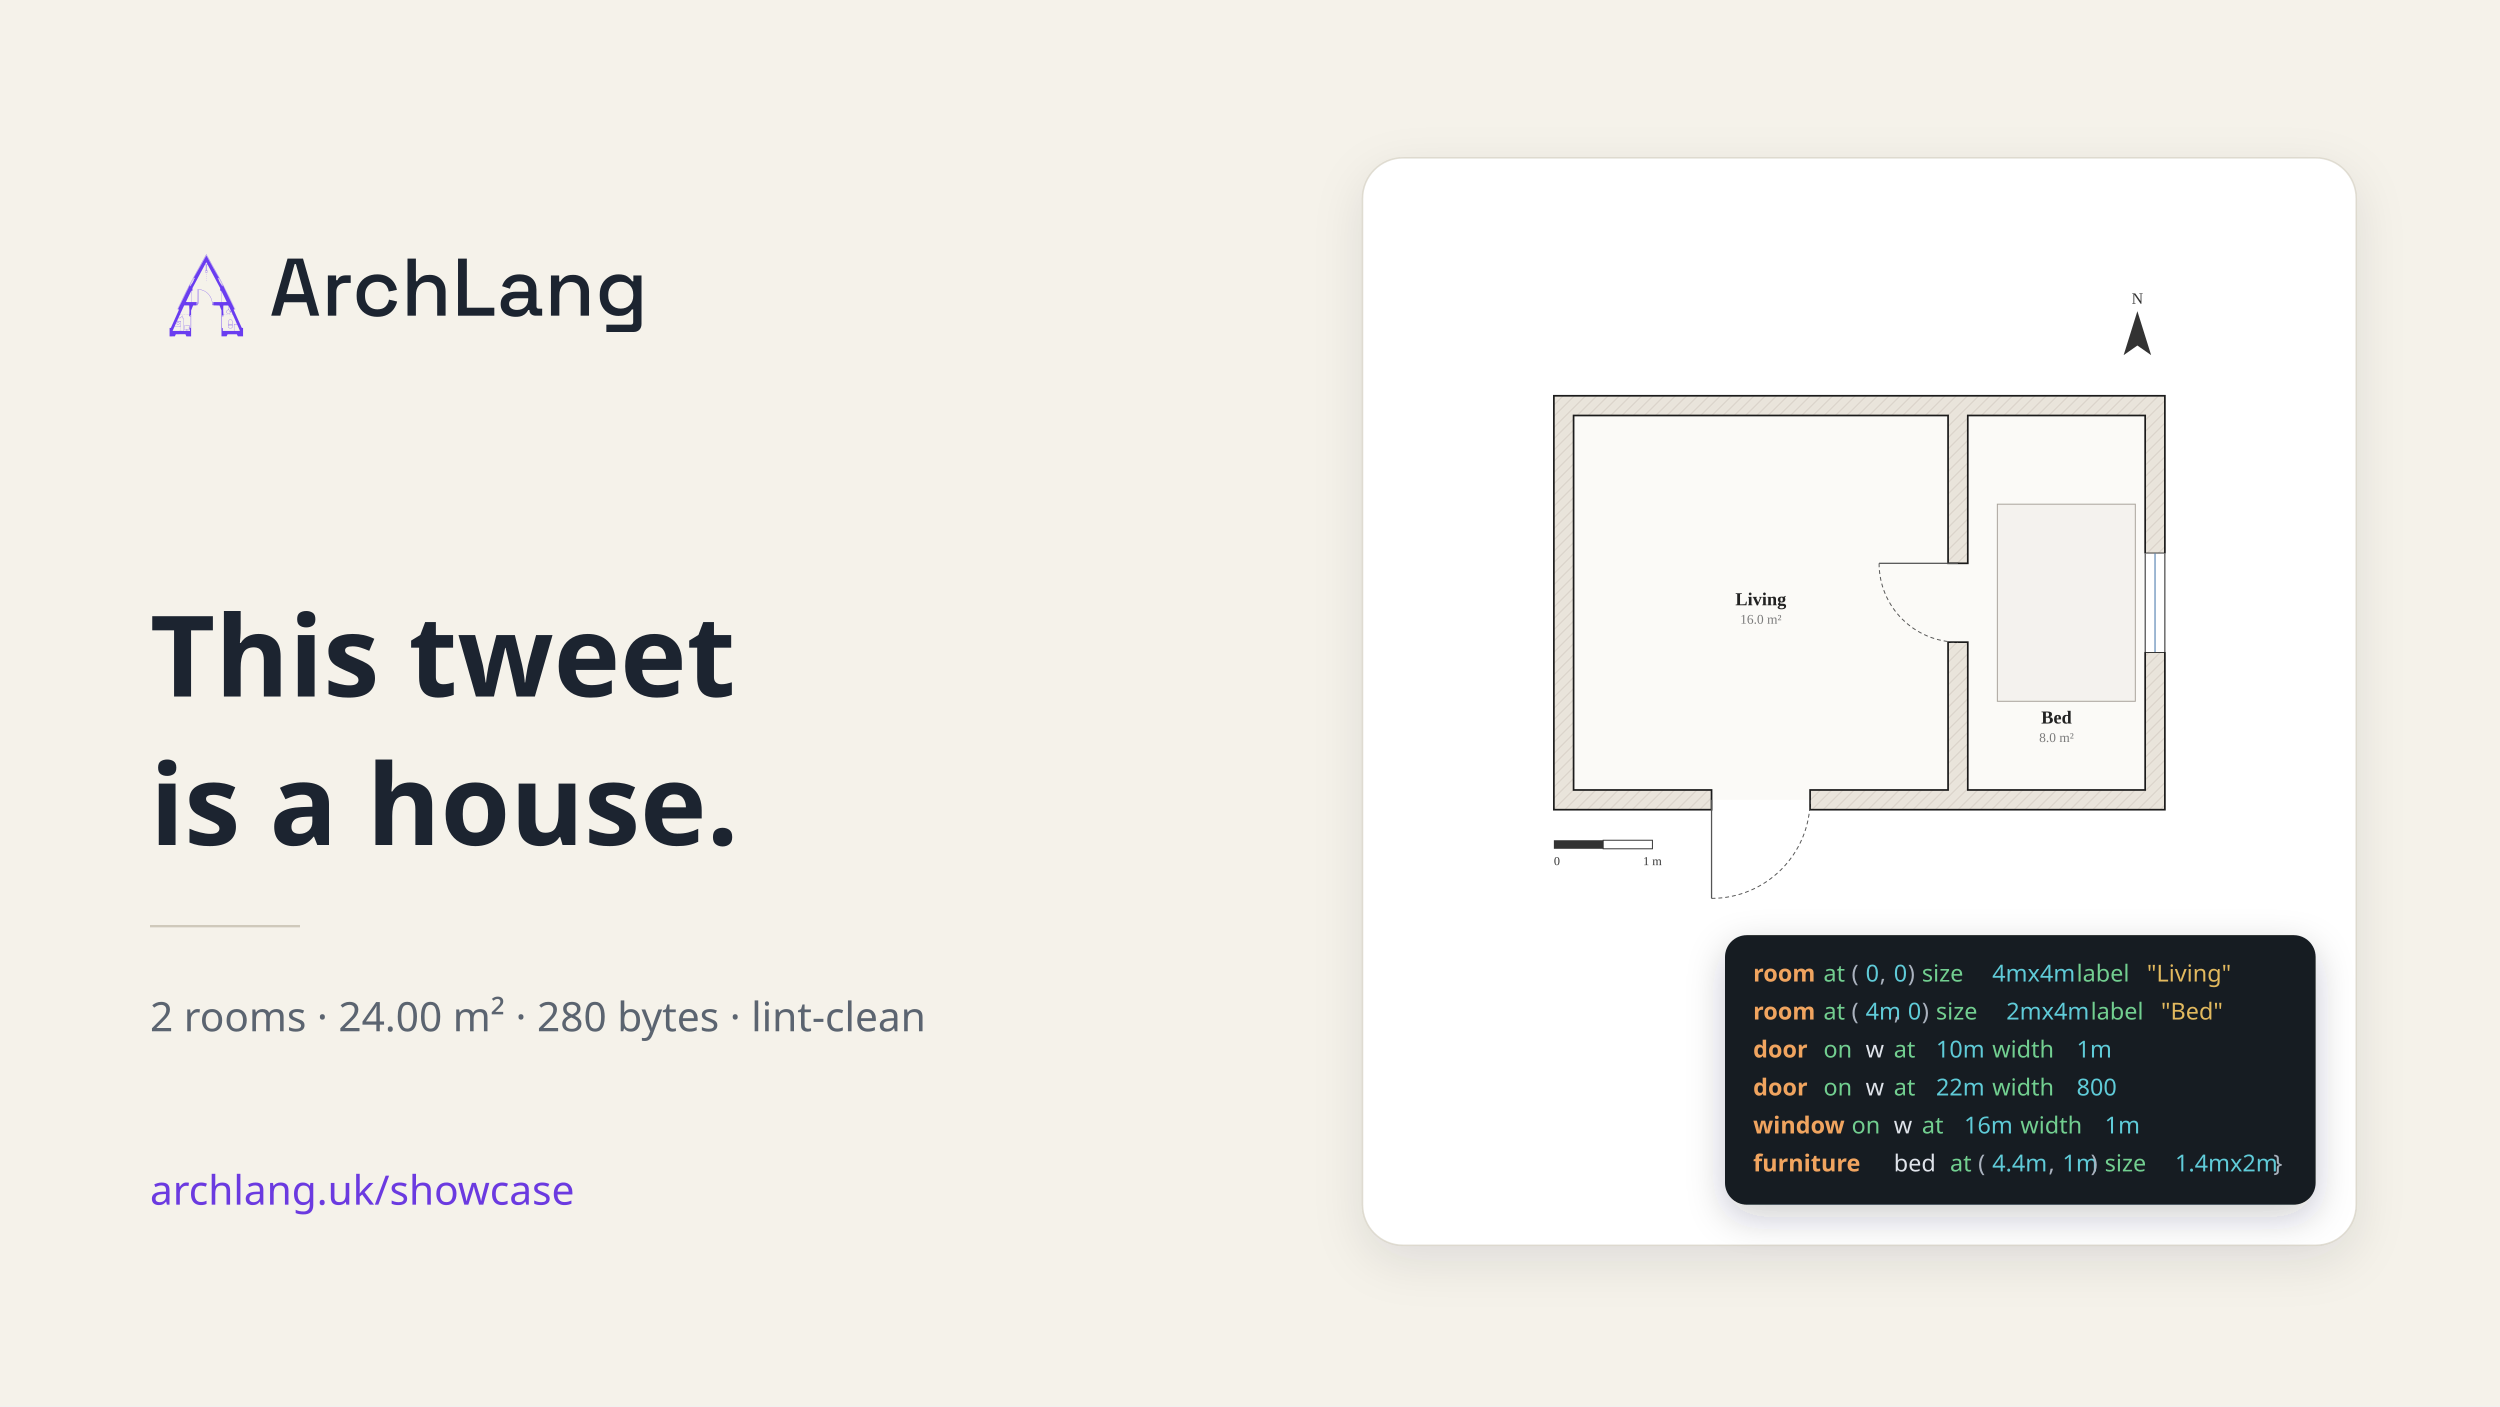
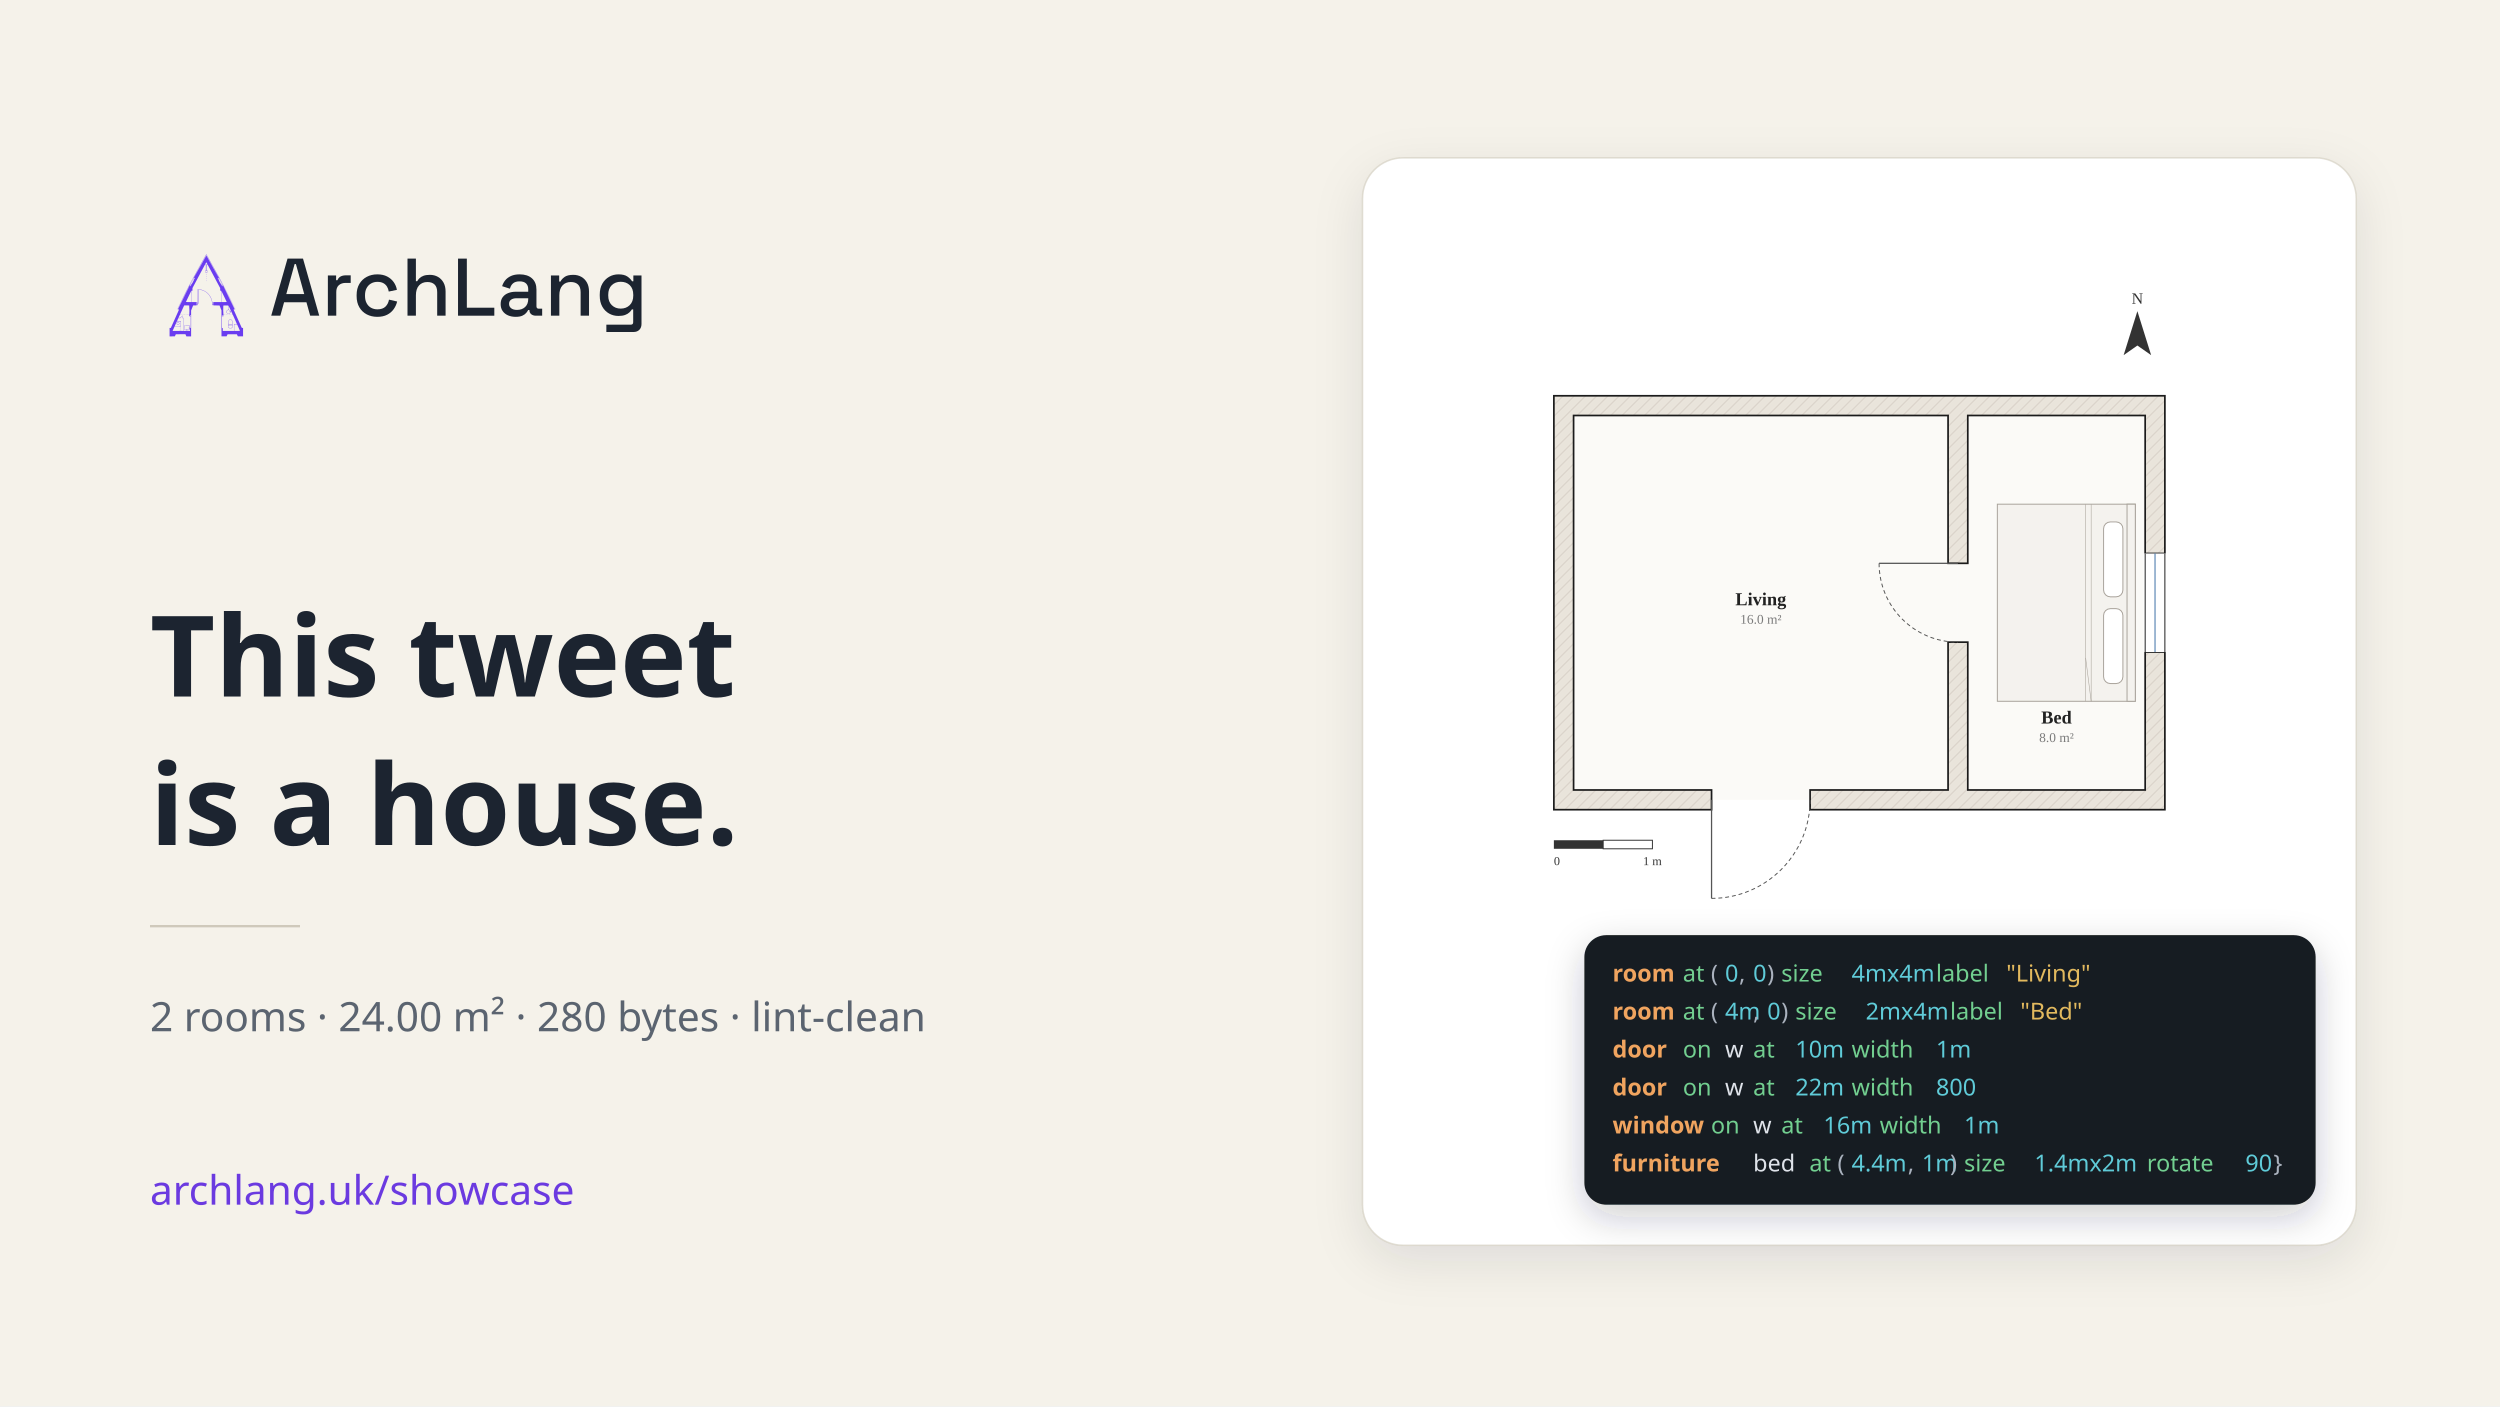
<svg xmlns="http://www.w3.org/2000/svg" width="1600" height="900" viewBox="0 0 1600 900">
  <defs>
    <filter id="cardShadow" x="-12%" y="-12%" width="124%" height="130%">
      <feDropShadow dx="0" dy="10" stdDeviation="16" flood-color="#1c2430" flood-opacity="0.10" />
    </filter>
    <filter id="chipShadow" x="-25%" y="-25%" width="150%" height="160%">
      <feDropShadow dx="0" dy="8" stdDeviation="12" flood-color="#1c2430" flood-opacity="0.22" />
    </filter>
  </defs>
  <rect width="1600" height="900" fill="#f5f2ea" />
  <svg x="96" y="158" width="444.65" height="62" viewBox="0 0 1420 198" preserveAspectRatio="xMinYMid meet" fill="none" overflow="hidden">
    <g transform="translate(3.337 -11.603) scale(0.21831)">
      <g transform="translate(0,1024) scale(0.1,-0.1)" fill="#6a3df0" stroke="none">
        <path d="M5033 8872 c-45 -81 -307 -554 -583 -1052 -819 -1476 -877 -1584 -1248 -2325 -498 -997 -813 -1637 -808 -1643 3 -2 8 -2 13 1 5 3 253 498 552 1100 386 776 548 1094 558 1090 7 -3 13 -8 13 -13 0 -4 -243 -495 -539 -1091 l-539 -1084 58 -3 59 -3 -34 -77 c-18 -42 -104 -234 -190 -427 -177 -394 -335 -748 -462 -1032 l-86 -193 -59 0 -58 0 0 -395 0 -395 248 0 247 1 45 99 45 99 450 1 450 0 44 -100 43 -100 222 0 222 0 0 1213 0 1212 83 210 c91 228 108 265 119 264 4 -1 91 -1 195 0 180 1 187 2 187 21 0 11 7 20 15 20 12 0 15 14 15 70 l0 70 45 0 45 0 0 650 0 650 58 -6 c461 -46 844 -310 1054 -729 102 -201 145 -360 155 -572 5 -120 8 -133 25 -133 11 0 18 -7 18 -20 0 -24 -18 -23 370 -24 l275 -1 92 -230 92 -230 1 -1218 0 -1217 240 2 240 3 45 95 45 95 435 0 435 0 45 -95 45 -95 245 -3 245 -2 0 395 0 395 -59 0 c-38 0 -61 5 -64 13 -3 6 -38 84 -77 172 -40 88 -145 324 -235 525 -90 201 -229 511 -309 690 l-146 325 55 3 c30 2 55 7 55 12 0 4 -241 493 -535 1086 -295 593 -534 1083 -531 1091 3 7 9 13 13 13 5 0 146 -278 314 -617 490 -988 780 -1567 790 -1577 5 -5 11 -7 14 -4 10 10 -1133 2295 -1310 2618 -98 179 -435 789 -750 1355 -314 567 -592 1067 -616 1112 -24 46 -46 83 -49 83 -3 0 -42 -67 -87 -148z m670 -945 c317 -573 577 -1046 577 -1052 -1 -51 -61 50 -475 800 -45 83 -192 346 -325 585 -133 239 -268 481 -299 537 -30 56 -59 100 -62 97 -9 -5 -97 -162 -639 -1138 -272 -488 -500 -890 -507 -893 -24 -9 -24 3 1 48 13 24 239 431 501 904 262 473 514 926 559 1007 44 81 83 147 86 147 3 0 265 -469 583 -1042z m-519 233 l57 -110 -121 0 -121 0 58 110 c32 60 61 110 64 110 3 0 32 -49 63 -110z m-104 -400 l0 -270 -35 0 -35 0 0 -85 0 -85 50 0 50 0 0 -40 c0 -22 5 -40 10 -40 6 0 10 18 10 40 l0 40 50 0 50 0 0 84 0 85 -32 3 -32 3 0 265 -1 265 45 0 c44 0 45 -1 78 -60 34 -60 449 -837 774 -1450 94 -176 212 -396 262 -490 l91 -170 4 -127 3 -128 44 0 44 0 0 -530 0 -530 -400 0 -400 0 -1 -122 -2 -123 -8 80 c-31 310 -88 493 -218 708 -141 232 -319 396 -556 513 -179 89 -361 134 -541 134 l-94 0 -2 -717 c-1 -395 -4 -663 -5 -595 l-4 122 -274 0 -275 0 0 530 0 530 44 0 44 0 4 128 3 127 136 255 c119 222 361 676 647 1215 47 88 126 237 177 330 50 94 116 216 146 272 l54 103 48 0 47 0 0 -270z m58 -3 c2 -262 2 -267 -18 -267 -20 0 -20 6 -20 271 0 252 1 270 18 267 16 -3 17 -25 20 -271z m72 -352 l0 -65 -90 0 -90 0 0 65 0 65 90 0 90 0 0 -65z m-1242 -581 c-2 -7 -95 -182 -208 -389 -192 -352 -224 -400 -237 -360 -1 6 56 118 128 250 72 132 161 294 196 360 88 162 90 165 109 158 8 -3 14 -11 12 -19z m2411 -116 c279 -509 342 -629 336 -638 -3 -5 -12 -10 -19 -10 -7 0 -70 107 -141 238 -70 130 -164 301 -207 380 -44 78 -76 147 -73 152 16 26 37 0 104 -122z m-2368 101 c19 -10 18 -13 -22 -86 -33 -60 -40 -79 -31 -93 15 -25 -206 -432 -240 -440 -16 -4 -35 -27 -61 -75 -47 -87 -53 -93 -72 -74 -13 13 10 59 193 396 114 211 208 383 210 383 2 0 12 -5 23 -11z m2332 -152 c48 -89 141 -261 207 -382 105 -193 118 -222 105 -234 -19 -19 -25 -13 -72 74 -26 48 -45 71 -61 75 -35 8 -256 413 -240 439 8 14 2 33 -31 93 -39 71 -41 77 -24 87 10 6 20 10 23 10 3 0 44 -73 93 -162z m-2283 127 c0 -16 -84 -157 -87 -147 -5 15 65 153 77 153 6 0 10 -3 10 -6z m2175 -65 c49 -97 38 -111 -13 -17 -45 81 -48 88 -32 88 5 0 26 -32 45 -71z m-2547 -624 c-38 -73 -58 -98 -58 -74 0 20 81 160 90 154 4 -2 -10 -38 -32 -80z m2881 11 c40 -72 51 -103 31 -91 -13 8 -88 154 -82 160 9 8 9 8 51 -69z m-2199 -1031 l0 -635 -30 0 -30 0 0 635 0 635 30 0 30 0 0 -635z m-660 -15 l0 -520 -250 0 c-137 0 -250 4 -250 8 0 5 84 181 186 393 102 211 213 441 247 512 33 70 62 127 64 127 2 0 3 -234 3 -520z m3074 5 c135 -280 246 -513 246 -517 0 -4 -112 -8 -250 -8 l-250 0 0 522 c0 287 2 519 4 517 2 -2 115 -233 250 -514z m-2514 -655 c0 -91 -3 -110 -15 -110 -16 0 -16 1 -18 112 -2 63 -4 68 -24 68 -16 0 -23 6 -23 20 0 17 7 20 40 20 l40 0 0 -110z m1530 90 c0 -14 -7 -20 -22 -20 -22 0 -23 -2 -20 -90 3 -85 2 -90 -17 -90 -20 0 -21 5 -21 110 l0 110 40 0 c33 0 40 -3 40 -20z m-1580 -121 c0 -64 -3 -79 -15 -79 -12 0 -15 15 -15 78 0 43 3 82 6 85 17 16 24 -10 24 -84z m1580 1 c0 -47 -4 -80 -10 -80 -6 0 -10 33 -10 80 0 47 4 80 10 80 6 0 10 -33 10 -80z m-1537 -106 c14 -15 -8 -34 -39 -34 -27 0 -34 4 -34 20 0 16 7 20 33 20 19 0 36 -3 40 -6z m1537 -14 c0 -17 -7 -20 -40 -20 -33 0 -40 3 -40 20 0 17 7 20 40 20 33 0 40 -3 40 -20z m-2282 -457 l2 -423 -35 0 c-44 0 -46 -18 -2 -22 l32 -3 3 -72 3 -73 69 0 70 0 0 -555 c0 -537 -1 -555 -19 -555 -10 0 -21 9 -24 20 -4 14 -14 20 -34 20 l-28 0 3 91 c3 70 0 96 -13 115 l-15 24 -228 0 c-164 0 -231 -3 -240 -12 -9 -9 -12 -70 -12 -213 0 -143 3 -204 12 -213 8 -8 47 -12 110 -12 91 0 98 -1 98 -20 0 -16 7 -20 30 -20 23 0 30 4 30 20 0 19 7 20 97 20 123 0 133 7 133 97 0 49 3 63 15 63 13 0 15 -20 15 -120 l0 -120 -305 0 -305 0 0 610 0 610 -40 0 -40 0 0 110 c0 61 -4 110 -8 110 -5 0 -57 -49 -116 -110 l-107 -110 -79 0 -79 0 45 101 c87 196 89 199 135 199 24 0 38 4 34 10 -3 6 -19 10 -36 10 -16 0 -29 2 -29 5 0 5 134 298 250 545 40 85 88 188 106 228 l33 72 233 -2 233 -3 3 -422z m42 -73 c0 -316 -4 -500 -10 -500 -6 0 -10 184 -10 500 0 330 3 500 10 500 7 0 10 -170 10 -500z m3140 65 c0 -283 -3 -435 -10 -435 -7 0 -10 149 -10 428 0 378 2 442 17 442 2 0 3 -196 3 -435z m386 429 l84 -7 0 -192 0 -192 -57 -29 c-87 -44 -128 -132 -103 -222 38 -142 215 -187 320 -82 21 21 41 51 45 68 4 18 14 32 26 35 26 7 24 64 -2 59 -11 -1 -18 8 -23 29 -9 48 -82 115 -139 130 l-47 11 0 196 c0 107 2 193 3 191 4 -4 48 -99 263 -563 74 -159 134 -290 134 -292 0 -2 -18 -4 -41 -4 -24 0 -38 -4 -34 -10 3 -5 25 -10 48 -10 l42 0 183 -408 c101 -225 185 -417 188 -429 6 -20 3 -21 -130 -19 l-136 2 0 -323 0 -323 -525 0 -525 0 0 145 c0 117 -3 145 -14 145 -8 0 -16 -7 -20 -15 -3 -8 -15 -15 -26 -15 -20 0 -20 4 -20 555 l0 555 70 0 70 0 0 65 c0 58 2 65 20 65 11 0 20 5 20 10 0 6 -9 10 -20 10 -20 0 -20 7 -20 428 0 236 3 431 6 434 8 9 263 10 360 2z m203 -452 c30 -22 71 -79 71 -98 0 -9 -12 -14 -35 -14 -30 0 -35 -3 -35 -24 0 -24 16 -36 51 -36 26 0 24 -18 -6 -62 -26 -39 -95 -78 -138 -78 -36 0 -96 25 -125 52 -12 12 -29 44 -37 72 -19 63 -7 113 41 166 35 38 85 61 92 41 5 -16 22 -13 22 3 0 19 63 5 99 -22z m98 -138 c-8 -8 -68 -11 -72 -4 -8 13 3 16 40 12 20 -2 34 -6 32 -8z m-687 -344 c0 -33 -4 -60 -10 -60 -6 0 -10 27 -10 60 0 33 4 60 10 60 6 0 10 -27 10 -60z m-3040 0 c0 -39 -1 -40 -35 -40 -33 0 -35 2 -35 33 0 41 5 47 42 47 26 0 28 -3 28 -40z m2988 -2 c3 -37 3 -38 -32 -38 -35 0 -36 1 -36 41 0 39 1 40 33 37 29 -3 32 -6 35 -40z m-3728 -248 l40 0 0 -600 0 -600 -105 0 c-87 0 -105 3 -105 15 0 8 -4 15 -10 15 -5 0 -10 -7 -10 -15 0 -13 -49 -15 -384 -15 l-384 0 85 188 c47 103 91 202 99 220 l14 32 285 0 c247 0 285 -2 285 -15 0 -8 5 -15 10 -15 7 0 9 88 8 258 l-3 257 -181 5 -181 5 57 130 58 130 94 3 95 3 94 101 94 101 3 -101 3 -102 39 0z m-192 -517 l-3 -218 -277 -3 -277 -2 17 39 c9 21 53 120 97 220 l80 180 183 1 182 0 -2 -217z m5402 -358 c72 -159 132 -298 136 -307 5 -17 -12 -18 -265 -18 l-271 0 0 310 0 311 135 -3 136 -3 129 -290z m-4602 78 l3 -103 -31 0 c-28 0 -31 -3 -28 -27 2 -22 9 -29 31 -31 28 -3 28 -4 25 -70 l-3 -67 -97 -3 -97 -3 -3 38 c-3 33 -6 38 -28 38 -22 0 -25 -5 -28 -38 l-3 -38 -97 3 -97 3 -3 194 c-2 149 1 196 10 203 7 4 110 7 228 5 l215 -2 3 -102z m62 -133 c0 -5 -22 -10 -50 -10 -27 0 -50 5 -50 10 0 6 23 10 50 10 28 0 50 -4 50 -10z m-280 -160 c0 -27 -4 -50 -10 -50 -5 0 -10 23 -10 50 0 28 5 50 10 50 6 0 10 -22 10 -50z" />
        <path d="M5110 7120 c0 -40 4 -70 10 -70 6 0 10 30 10 70 0 40 -4 70 -10 70 -6 0 -10 -30 -10 -70z" />
        <path d="M5110 6930 c0 -40 4 -70 10 -70 6 0 10 30 10 70 0 40 -4 70 -10 70 -6 0 -10 -30 -10 -70z" />
        <path d="M5110 6735 c0 -37 4 -65 10 -65 6 0 10 28 10 65 0 37 -4 65 -10 65 -6 0 -10 -28 -10 -65z" />
        <path d="M5110 6550 c0 -33 4 -60 10 -60 6 0 10 27 10 60 0 33 -4 60 -10 60 -6 0 -10 -27 -10 -60z" />
        <path d="M2765 3370 c-4 -6 12 -10 40 -10 28 0 44 4 40 10 -3 6 -21 10 -40 10 -19 0 -37 -4 -40 -10z" />
        <path d="M2890 3370 c0 -5 23 -10 50 -10 28 0 50 5 50 10 0 6 -22 10 -50 10 -27 0 -50 -4 -50 -10z" />
        <path d="M3035 3370 c-4 -6 15 -10 50 -10 35 0 54 4 50 10 -3 6 -26 10 -50 10 -24 0 -47 -4 -50 -10z" />
        <path d="M3175 3370 c-4 -6 13 -10 44 -10 28 0 51 5 51 10 0 6 -20 10 -44 10 -25 0 -48 -4 -51 -10z" />
        <path d="M3310 3370 c0 -5 23 -10 50 -10 28 0 50 5 50 10 0 6 -22 10 -50 10 -27 0 -50 -4 -50 -10z" />
        <path d="M6800 3350 c0 -5 25 -10 55 -10 30 0 55 5 55 10 0 6 -25 10 -55 10 -30 0 -55 -4 -55 -10z" />
        <path d="M6950 3350 c0 -5 23 -10 50 -10 28 0 50 5 50 10 0 6 -22 10 -50 10 -27 0 -50 -4 -50 -10z" />
        <path d="M7090 3350 c0 -5 23 -10 50 -10 28 0 50 5 50 10 0 6 -22 10 -50 10 -27 0 -50 -4 -50 -10z" />
        <path d="M7230 3350 c0 -5 23 -10 50 -10 28 0 50 5 50 10 0 6 -22 10 -50 10 -27 0 -50 -4 -50 -10z" />
        <path d="M7370 3350 c0 -5 23 -10 50 -10 28 0 50 5 50 10 0 6 -22 10 -50 10 -27 0 -50 -4 -50 -10z" />
        <path d="M7321 2910 c-49 -12 -83 -41 -111 -96 -23 -45 -25 -58 -25 -202 -1 -102 -5 -156 -12 -160 -7 -5 -11 -46 -11 -117 0 -155 20 -198 113 -241 110 -52 244 -13 294 85 16 31 20 59 20 153 0 86 -3 118 -13 121 -10 4 -12 33 -8 129 6 149 -10 218 -63 277 -48 53 -106 69 -184 51z m140 -43 c68 -45 86 -115 81 -319 l-2 -88 -164 0 -164 0 -6 108 c-10 152 10 238 66 288 30 28 43 32 104 33 37 1 60 -5 85 -22z m109 -472 l0 -35 -195 0 -195 0 0 35 0 35 195 0 195 0 0 -35z m-7 -92 c29 -99 -71 -212 -189 -213 -63 0 -139 43 -170 97 -22 37 -26 52 -20 89 3 25 8 50 12 55 3 6 79 8 182 7 l176 -3 9 -32z" />
        <path d="M2730 2175 c0 -25 5 -45 10 -45 6 0 10 20 10 45 0 25 -4 45 -10 45 -5 0 -10 -20 -10 -45z" />
        <path d="M2730 2061 c0 -22 5 -43 10 -46 6 -4 10 12 10 39 0 25 -4 46 -10 46 -5 0 -10 -18 -10 -39z" />
        <path d="M2730 1945 c0 -25 5 -45 10 -45 6 0 10 20 10 45 0 25 -4 45 -10 45 -5 0 -10 -20 -10 -45z" />
        <path d="M2412 2633 c-65 -32 -84 -126 -37 -182 51 -59 131 -64 185 -10 37 38 46 84 26 132 -28 68 -105 94 -174 60z m108 -18 c36 -19 50 -43 50 -90 0 -45 -23 -81 -61 -94 -96 -33 -179 76 -118 153 36 46 80 56 129 31z" />
      </g>
    </g>
    <g fill="#1c2430" transform="translate(244.228 140.667) scale(0.16667 -0.16667)">
      <path transform="translate(0 0)" d="M21 0L221 700L411 700L610 0L499 0L453 165L179 165L133 0ZM206 265L426 265L324 633L308 633Z" />
      <path transform="translate(639.9001 0)" d="M76 0L76 493L177 493L177 435L193 435Q205 466 231.5 480.5Q258 495 297 495L356 495L356 402L293 402Q243 402 211 374.5Q179 347 179 290L179 0Z" />
      <path transform="translate(1016.451 0)" d="M305 -14Q234 -14 176.5 16Q119 46 85.5 103Q52 160 52 240L52 253Q52 333 85.5 389.5Q119 446 176.5 476.5Q234 507 305 507Q376 507 426 481Q476 455 506.5 412Q537 369 546 317L446 296Q441 329 425 356Q409 383 380 399Q351 415 307 415Q264 415 229.5 395.5Q195 376 175 339.5Q155 303 155 251L155 242Q155 190 175 153Q195 116 229.5 97Q264 78 307 78Q372 78 406 111.5Q440 145 449 197L549 174Q537 123 506.5 80Q476 37 426 11.5Q376 -14 305 -14Z" />
      <path transform="translate(1616.4 0)" d="M76 0L76 700L179 700L179 423L195 423Q205 442 223.5 460Q242 478 272.5 489.5Q303 501 350 501Q406 501 449.5 476Q493 451 518 405.5Q543 360 543 296L543 0L440 0L440 288Q440 352 408 382.5Q376 413 320 413Q256 413 217.5 371Q179 329 179 249L179 0Z" />
      <path transform="translate(2239 0)" d="M73 0L73 700L181 700L181 98L518 98L518 0Z" />
      <path transform="translate(2790.75 0)" d="M229 -14Q176 -14 134.5 4Q93 22 68.5 57Q44 92 44 142Q44 193 68.5 226.5Q93 260 135.5 277Q178 294 232 294L382 294L382 326Q382 369 356 395Q330 421 276 421Q223 421 195 396Q167 371 158 331L62 362Q74 402 100.5 434.5Q127 467 171 487Q215 507 277 507Q373 507 428 458Q483 409 483 319L483 116Q483 86 511 86L553 86L553 0L476 0Q441 0 419 18Q397 36 397 67L397 70L382 70Q374 55 358 35Q342 15 311 0.5Q280 -14 229 -14ZM244 71Q306 71 344 106.5Q382 142 382 204L382 214L238 214Q197 214 172 196.5Q147 179 147 145Q147 111 173 91Q199 71 244 71Z" />
      <path transform="translate(3375.35 0)" d="M76 0L76 493L177 493L177 419L193 419Q207 449 243 475Q279 501 350 501Q406 501 449.5 476Q493 451 518 405.5Q543 360 543 296L543 0L440 0L440 288Q440 352 408 382.5Q376 413 320 413Q256 413 217.5 371Q179 329 179 249L179 0Z" />
      <path transform="translate(3997.951 0)" d="M52 244L52 259Q52 337 83.5 392Q115 447 167 477Q219 507 281 507Q353 507 391.5 480Q430 453 448 422L464 422L464 493L564 493L564 -101Q564 -146 537.5 -173Q511 -200 465 -200L133 -200L133 -110L433 -110Q462 -110 462 -80L462 77L446 77Q435 59 415 40Q395 21 362.5 9Q330 -3 281 -3Q219 -3 166.5 26.5Q114 56 83 111.5Q52 167 52 244ZM309 87Q376 87 419.5 129.5Q463 172 463 247L463 256Q463 333 420 374.5Q377 416 309 416Q243 416 199.5 374.5Q156 333 156 256L156 247Q156 172 199.5 129.5Q243 87 309 87Z" />
    </g>
  </svg>
  <text x="96" y="445.76" font-family="Archivo" font-size="72" font-weight="700" fill="#1c2430" text-anchor="start">This tweet</text>
  <text x="96" y="540.8" font-family="Archivo" font-size="72" font-weight="700" fill="#1c2430" text-anchor="start">is a house.</text>
  <rect x="96" y="592" width="96" height="1.5" fill="#cfc9bb" />
  <text x="96" y="660" font-family="Public Sans" font-size="26" font-weight="400" fill="#5b6470" text-anchor="start">2 rooms · 24.00 m² · 280 bytes · lint-clean</text>
  <text x="96" y="771" font-family="Public Sans" font-size="26" font-weight="400" fill="#6b3ae0" text-anchor="start">archlang.uk/showcase</text>
  <rect x="872" y="101" width="636" height="696" rx="26" fill="#ffffff" filter="url(#cardShadow)" />
  <rect x="872" y="101" width="636" height="696" rx="26" fill="none" stroke="#cfc9bb" stroke-width="1" stroke-opacity="0.6" />
  <svg x="928" y="157" width="524" height="457.5" viewBox="-1154 -1154 8308 6308" preserveAspectRatio="xMidYMid meet" fill="none" overflow="hidden">
    <defs>
      <pattern id="poche" patternUnits="userSpaceOnUse" width="80.6" height="80.6" patternTransform="rotate(45)">
        <rect width="80.6" height="80.6" fill="#e9e4db" />
        <line x1="0" y1="0" x2="0" y2="80.6" stroke="#b9b1a4" stroke-width="6.94" />
      </pattern>
    </defs>
    <rect x="-1154" y="-1154" width="8308" height="6308" fill="#ffffff" />
    <g id="A-FLOR">
      <polygon points="0,0 4000,0 4000,4000 0,4000" fill="#fbfaf7" />
      <polygon points="4000,0 6000,0 6000,4000 4000,4000" fill="#fbfaf7" />
    </g>
    <g id="A-FURN">
-       <polygon points="4400,1000 5800,1000 5800,3000 4400,3000" fill="#f4f2ee" stroke="#a8a29a" stroke-width="9.92" />
+       <polygon points="5800,1000 5800,3000 4400,3000 4400,1000" fill="#f4f2ee" stroke="#a8a29a" stroke-width="9.92" />
+       <polygon points="5800,1000 5800,3000 5716,3000 5716,1000" fill="#f4f2ee" stroke="#a8a29a" stroke-width="9.92" />
+       <polygon points="5674,1871.4 5668.78,1897.65 5653.91,1919.91 5631.65,1934.78 5605.4,1940 5546.6,1940 5520.35,1934.78 5498.09,1919.91 5483.22,1897.65 5478,1871.4 5478,1248.6 5483.22,1222.35 5498.09,1200.09 5520.35,1185.22 5546.6,1180 5605.4,1180 5631.65,1185.22 5653.91,1200.09 5668.78,1222.35 5674,1248.6" fill="#ffffff" stroke="#a8a29a" stroke-width="9.92" />
+       <polygon points="5674,2751.4 5668.78,2777.65 5653.91,2799.91 5631.65,2814.78 5605.4,2820 5546.6,2820 5520.35,2814.78 5498.09,2799.91 5483.22,2777.65 5478,2751.4 5478,2128.6 5483.22,2102.35 5498.09,2080.09 5520.35,2065.22 5546.6,2060 5605.4,2060 5631.65,2065.22 5653.91,2080.09 5668.78,2102.35 5674,2128.6" fill="#ffffff" stroke="#a8a29a" stroke-width="9.92" />
+       <line x1="5352" y1="1000" x2="5352" y2="3000" stroke="#a8a29a" stroke-width="5.46" />
+       <line x1="5296" y1="1000" x2="5296" y2="3000" stroke="#a8a29a" stroke-width="5.46" />
+       <line x1="5352" y1="3000" x2="5296" y2="2560" stroke="#a8a29a" stroke-width="5.46" />
    </g>
    <g id="A-WALL">
      <path d="M -100,-100 L -100,4100 L 1500,4100 L 1500,3900 L 100,3900 L 100,100 L 3900,100 L 3900,1600 L 4100,1600 L 4100,100 L 5900,100 L 5900,1500 L 6100,1500 L 6100,-100 Z M 3900,3900 L 2500,3900 L 2500,4100 L 6100,4100 L 6100,2500 L 5900,2500 L 5900,3900 L 4100,3900 L 4100,2400 L 3900,2400 Z" fill="url(#poche)" fill-rule="nonzero" />
      <path d="M -100,-100 L -100,4100 L 1500,4100 L 1500,3900 L 100,3900 L 100,100 L 3900,100 L 3900,1600 L 4100,1600 L 4100,100 L 5900,100 L 5900,1500 L 6100,1500 L 6100,-100 Z M 3900,3900 L 2500,3900 L 2500,4100 L 6100,4100 L 6100,2500 L 5900,2500 L 5900,3900 L 4100,3900 L 4100,2400 L 3900,2400 Z" fill="none" stroke="#1b1b1b" stroke-width="17.36" stroke-linejoin="miter" stroke-miterlimit="4" />
    </g>
    <g id="A-DOOR">
      <polygon points="1500,4100 2500,4100 2500,3900 1500,3900" fill="none" />
      <line x1="1500" y1="4000" x2="1500" y2="5000" stroke="#555555" stroke-width="12.9" />
      <path d="M 1500,5000 A 1000 1000 0 0 0 2500,4000" fill="none" stroke="#555555" stroke-width="9.92" stroke-dasharray="39.68 29.76" />
      <polygon points="3900,1600 3900,2400 4100,2400 4100,1600" fill="none" />
      <line x1="4000" y1="1600" x2="3200" y2="1600" stroke="#555555" stroke-width="12.9" />
      <path d="M 3200,1600 A 800 800 0 0 0 4000,2400" fill="none" stroke="#555555" stroke-width="9.92" stroke-dasharray="39.68 29.76" />
    </g>
    <g id="A-GLAZ">
      <polygon points="6117.36,2500 6117.36,1500 5882.64,1500 5882.64,2500" fill="#ffffff" />
      <line x1="6100" y1="2500" x2="6100" y2="1500" stroke="#1b1b1b" stroke-width="9.92" />
      <line x1="5900" y1="2500" x2="5900" y2="1500" stroke="#1b1b1b" stroke-width="9.92" />
      <line x1="6000" y1="2500" x2="6000" y2="1500" stroke="#3a6ea5" stroke-width="9.92" />
    </g>
    <g id="A-ANNO-TEXT">
      <text x="2000" y="1962.8" font-size="186" fill="#222222" text-anchor="middle" dominant-baseline="central" font-weight="600">Living</text>
      <text x="2000" y="2167.4" font-size="136.4" fill="#7a7a7a" text-anchor="middle" dominant-baseline="central">16.0 m²</text>
      <text x="5000" y="3162.8" font-size="186" fill="#222222" text-anchor="middle" dominant-baseline="central" font-weight="600">Bed</text>
      <text x="5000" y="3367.4" font-size="136.4" fill="#7a7a7a" text-anchor="middle" dominant-baseline="central">8.0 m²</text>
    </g>
    <g>
      <polygon points="5821,-958.7 5681.5,-512.3 5821,-609.95 5960.5,-512.3" fill="#333333" transform="rotate(0 5821 -679.7)" />
      <text x="5821" y="-1087.66" font-size="161.2" fill="#333333" text-anchor="middle" dominant-baseline="central">N</text>
    </g>
    <g>
      <rect x="-100" y="4410" width="500" height="86.8" fill="#333333" />
      <rect x="400" y="4410" width="500" height="86.8" fill="none" stroke="#333333" stroke-width="9.92" />
      <text x="-100" y="4620.8" font-size="124" fill="#333333" text-anchor="start" dominant-baseline="central">0</text>
      <text x="900" y="4620.8" font-size="124" fill="#333333" text-anchor="middle" dominant-baseline="central">1 m</text>
    </g>
  </svg>
-   <rect x="1104" y="598.5" width="378" height="172.5" rx="14" fill="#171b23" filter="url(#chipShadow)" />
-   <text x="1122" y="628.2" font-family="IBM Plex Mono" font-size="15" font-weight="600" fill="#f0a45f" text-anchor="start">room</text>
-   <text x="1167" y="628.2" font-family="IBM Plex Mono" font-size="15" font-weight="400" fill="#72cf90" text-anchor="start">at</text>
-   <text x="1185" y="628.2" font-family="IBM Plex Mono" font-size="15" font-weight="400" fill="#aab2be" text-anchor="start">(</text>
-   <text x="1194" y="628.2" font-family="IBM Plex Mono" font-size="15" font-weight="400" fill="#5fcbd8" text-anchor="start">0</text>
-   <text x="1203" y="628.2" font-family="IBM Plex Mono" font-size="15" font-weight="400" fill="#aab2be" text-anchor="start">,</text>
-   <text x="1212" y="628.2" font-family="IBM Plex Mono" font-size="15" font-weight="400" fill="#5fcbd8" text-anchor="start">0</text>
-   <text x="1221" y="628.2" font-family="IBM Plex Mono" font-size="15" font-weight="400" fill="#aab2be" text-anchor="start">)</text>
-   <text x="1230" y="628.2" font-family="IBM Plex Mono" font-size="15" font-weight="400" fill="#72cf90" text-anchor="start">size</text>
-   <text x="1275" y="628.2" font-family="IBM Plex Mono" font-size="15" font-weight="400" fill="#5fcbd8" text-anchor="start">4mx4m</text>
-   <text x="1329" y="628.2" font-family="IBM Plex Mono" font-size="15" font-weight="400" fill="#72cf90" text-anchor="start">label</text>
-   <text x="1374" y="628.2" font-family="IBM Plex Mono" font-size="15" font-weight="400" fill="#e2b95e" text-anchor="start">"Living"</text>
-   <text x="1122" y="652.5" font-family="IBM Plex Mono" font-size="15" font-weight="600" fill="#f0a45f" text-anchor="start">room</text>
-   <text x="1167" y="652.5" font-family="IBM Plex Mono" font-size="15" font-weight="400" fill="#72cf90" text-anchor="start">at</text>
-   <text x="1185" y="652.5" font-family="IBM Plex Mono" font-size="15" font-weight="400" fill="#aab2be" text-anchor="start">(</text>
-   <text x="1194" y="652.5" font-family="IBM Plex Mono" font-size="15" font-weight="400" fill="#5fcbd8" text-anchor="start">4m</text>
-   <text x="1212" y="652.5" font-family="IBM Plex Mono" font-size="15" font-weight="400" fill="#aab2be" text-anchor="start">,</text>
-   <text x="1221" y="652.5" font-family="IBM Plex Mono" font-size="15" font-weight="400" fill="#5fcbd8" text-anchor="start">0</text>
-   <text x="1230" y="652.5" font-family="IBM Plex Mono" font-size="15" font-weight="400" fill="#aab2be" text-anchor="start">)</text>
-   <text x="1239" y="652.5" font-family="IBM Plex Mono" font-size="15" font-weight="400" fill="#72cf90" text-anchor="start">size</text>
-   <text x="1284" y="652.5" font-family="IBM Plex Mono" font-size="15" font-weight="400" fill="#5fcbd8" text-anchor="start">2mx4m</text>
-   <text x="1338" y="652.5" font-family="IBM Plex Mono" font-size="15" font-weight="400" fill="#72cf90" text-anchor="start">label</text>
-   <text x="1383" y="652.5" font-family="IBM Plex Mono" font-size="15" font-weight="400" fill="#e2b95e" text-anchor="start">"Bed"</text>
-   <text x="1122" y="676.8" font-family="IBM Plex Mono" font-size="15" font-weight="600" fill="#f0a45f" text-anchor="start">door</text>
-   <text x="1167" y="676.8" font-family="IBM Plex Mono" font-size="15" font-weight="400" fill="#72cf90" text-anchor="start">on</text>
-   <text x="1194" y="676.8" font-family="IBM Plex Mono" font-size="15" font-weight="400" fill="#dfe3ea" text-anchor="start">w</text>
-   <text x="1212" y="676.8" font-family="IBM Plex Mono" font-size="15" font-weight="400" fill="#72cf90" text-anchor="start">at</text>
-   <text x="1239" y="676.8" font-family="IBM Plex Mono" font-size="15" font-weight="400" fill="#5fcbd8" text-anchor="start">10m</text>
-   <text x="1275" y="676.8" font-family="IBM Plex Mono" font-size="15" font-weight="400" fill="#72cf90" text-anchor="start">width</text>
-   <text x="1329" y="676.8" font-family="IBM Plex Mono" font-size="15" font-weight="400" fill="#5fcbd8" text-anchor="start">1m</text>
-   <text x="1122" y="701.1" font-family="IBM Plex Mono" font-size="15" font-weight="600" fill="#f0a45f" text-anchor="start">door</text>
-   <text x="1167" y="701.1" font-family="IBM Plex Mono" font-size="15" font-weight="400" fill="#72cf90" text-anchor="start">on</text>
-   <text x="1194" y="701.1" font-family="IBM Plex Mono" font-size="15" font-weight="400" fill="#dfe3ea" text-anchor="start">w</text>
-   <text x="1212" y="701.1" font-family="IBM Plex Mono" font-size="15" font-weight="400" fill="#72cf90" text-anchor="start">at</text>
-   <text x="1239" y="701.1" font-family="IBM Plex Mono" font-size="15" font-weight="400" fill="#5fcbd8" text-anchor="start">22m</text>
-   <text x="1275" y="701.1" font-family="IBM Plex Mono" font-size="15" font-weight="400" fill="#72cf90" text-anchor="start">width</text>
-   <text x="1329" y="701.1" font-family="IBM Plex Mono" font-size="15" font-weight="400" fill="#5fcbd8" text-anchor="start">800</text>
-   <text x="1122" y="725.4" font-family="IBM Plex Mono" font-size="15" font-weight="600" fill="#f0a45f" text-anchor="start">window</text>
-   <text x="1185" y="725.4" font-family="IBM Plex Mono" font-size="15" font-weight="400" fill="#72cf90" text-anchor="start">on</text>
-   <text x="1212" y="725.4" font-family="IBM Plex Mono" font-size="15" font-weight="400" fill="#dfe3ea" text-anchor="start">w</text>
-   <text x="1230" y="725.4" font-family="IBM Plex Mono" font-size="15" font-weight="400" fill="#72cf90" text-anchor="start">at</text>
-   <text x="1257" y="725.4" font-family="IBM Plex Mono" font-size="15" font-weight="400" fill="#5fcbd8" text-anchor="start">16m</text>
-   <text x="1293" y="725.4" font-family="IBM Plex Mono" font-size="15" font-weight="400" fill="#72cf90" text-anchor="start">width</text>
-   <text x="1347" y="725.4" font-family="IBM Plex Mono" font-size="15" font-weight="400" fill="#5fcbd8" text-anchor="start">1m</text>
-   <text x="1122" y="749.7" font-family="IBM Plex Mono" font-size="15" font-weight="600" fill="#f0a45f" text-anchor="start">furniture</text>
-   <text x="1212" y="749.7" font-family="IBM Plex Mono" font-size="15" font-weight="400" fill="#dfe3ea" text-anchor="start">bed</text>
-   <text x="1248" y="749.7" font-family="IBM Plex Mono" font-size="15" font-weight="400" fill="#72cf90" text-anchor="start">at</text>
-   <text x="1266" y="749.7" font-family="IBM Plex Mono" font-size="15" font-weight="400" fill="#aab2be" text-anchor="start">(</text>
-   <text x="1275" y="749.7" font-family="IBM Plex Mono" font-size="15" font-weight="400" fill="#5fcbd8" text-anchor="start">4.4m</text>
-   <text x="1311" y="749.7" font-family="IBM Plex Mono" font-size="15" font-weight="400" fill="#aab2be" text-anchor="start">,</text>
-   <text x="1320" y="749.7" font-family="IBM Plex Mono" font-size="15" font-weight="400" fill="#5fcbd8" text-anchor="start">1m</text>
-   <text x="1338" y="749.7" font-family="IBM Plex Mono" font-size="15" font-weight="400" fill="#aab2be" text-anchor="start">)</text>
-   <text x="1347" y="749.7" font-family="IBM Plex Mono" font-size="15" font-weight="400" fill="#72cf90" text-anchor="start">size</text>
-   <text x="1392" y="749.7" font-family="IBM Plex Mono" font-size="15" font-weight="400" fill="#5fcbd8" text-anchor="start">1.4mx2m</text>
+   <rect x="1014" y="598.5" width="468" height="172.5" rx="14" fill="#171b23" filter="url(#chipShadow)" />
+   <text x="1032" y="628.2" font-family="IBM Plex Mono" font-size="15" font-weight="600" fill="#f0a45f" text-anchor="start">room</text>
+   <text x="1077" y="628.2" font-family="IBM Plex Mono" font-size="15" font-weight="400" fill="#72cf90" text-anchor="start">at</text>
+   <text x="1095" y="628.2" font-family="IBM Plex Mono" font-size="15" font-weight="400" fill="#aab2be" text-anchor="start">(</text>
+   <text x="1104" y="628.2" font-family="IBM Plex Mono" font-size="15" font-weight="400" fill="#5fcbd8" text-anchor="start">0</text>
+   <text x="1113" y="628.2" font-family="IBM Plex Mono" font-size="15" font-weight="400" fill="#aab2be" text-anchor="start">,</text>
+   <text x="1122" y="628.2" font-family="IBM Plex Mono" font-size="15" font-weight="400" fill="#5fcbd8" text-anchor="start">0</text>
+   <text x="1131" y="628.2" font-family="IBM Plex Mono" font-size="15" font-weight="400" fill="#aab2be" text-anchor="start">)</text>
+   <text x="1140" y="628.2" font-family="IBM Plex Mono" font-size="15" font-weight="400" fill="#72cf90" text-anchor="start">size</text>
+   <text x="1185" y="628.2" font-family="IBM Plex Mono" font-size="15" font-weight="400" fill="#5fcbd8" text-anchor="start">4mx4m</text>
+   <text x="1239" y="628.2" font-family="IBM Plex Mono" font-size="15" font-weight="400" fill="#72cf90" text-anchor="start">label</text>
+   <text x="1284" y="628.2" font-family="IBM Plex Mono" font-size="15" font-weight="400" fill="#e2b95e" text-anchor="start">"Living"</text>
+   <text x="1032" y="652.5" font-family="IBM Plex Mono" font-size="15" font-weight="600" fill="#f0a45f" text-anchor="start">room</text>
+   <text x="1077" y="652.5" font-family="IBM Plex Mono" font-size="15" font-weight="400" fill="#72cf90" text-anchor="start">at</text>
+   <text x="1095" y="652.5" font-family="IBM Plex Mono" font-size="15" font-weight="400" fill="#aab2be" text-anchor="start">(</text>
+   <text x="1104" y="652.5" font-family="IBM Plex Mono" font-size="15" font-weight="400" fill="#5fcbd8" text-anchor="start">4m</text>
+   <text x="1122" y="652.5" font-family="IBM Plex Mono" font-size="15" font-weight="400" fill="#aab2be" text-anchor="start">,</text>
+   <text x="1131" y="652.5" font-family="IBM Plex Mono" font-size="15" font-weight="400" fill="#5fcbd8" text-anchor="start">0</text>
+   <text x="1140" y="652.5" font-family="IBM Plex Mono" font-size="15" font-weight="400" fill="#aab2be" text-anchor="start">)</text>
+   <text x="1149" y="652.5" font-family="IBM Plex Mono" font-size="15" font-weight="400" fill="#72cf90" text-anchor="start">size</text>
+   <text x="1194" y="652.5" font-family="IBM Plex Mono" font-size="15" font-weight="400" fill="#5fcbd8" text-anchor="start">2mx4m</text>
+   <text x="1248" y="652.5" font-family="IBM Plex Mono" font-size="15" font-weight="400" fill="#72cf90" text-anchor="start">label</text>
+   <text x="1293" y="652.5" font-family="IBM Plex Mono" font-size="15" font-weight="400" fill="#e2b95e" text-anchor="start">"Bed"</text>
+   <text x="1032" y="676.8" font-family="IBM Plex Mono" font-size="15" font-weight="600" fill="#f0a45f" text-anchor="start">door</text>
+   <text x="1077" y="676.8" font-family="IBM Plex Mono" font-size="15" font-weight="400" fill="#72cf90" text-anchor="start">on</text>
+   <text x="1104" y="676.8" font-family="IBM Plex Mono" font-size="15" font-weight="400" fill="#dfe3ea" text-anchor="start">w</text>
+   <text x="1122" y="676.8" font-family="IBM Plex Mono" font-size="15" font-weight="400" fill="#72cf90" text-anchor="start">at</text>
+   <text x="1149" y="676.8" font-family="IBM Plex Mono" font-size="15" font-weight="400" fill="#5fcbd8" text-anchor="start">10m</text>
+   <text x="1185" y="676.8" font-family="IBM Plex Mono" font-size="15" font-weight="400" fill="#72cf90" text-anchor="start">width</text>
+   <text x="1239" y="676.8" font-family="IBM Plex Mono" font-size="15" font-weight="400" fill="#5fcbd8" text-anchor="start">1m</text>
+   <text x="1032" y="701.1" font-family="IBM Plex Mono" font-size="15" font-weight="600" fill="#f0a45f" text-anchor="start">door</text>
+   <text x="1077" y="701.1" font-family="IBM Plex Mono" font-size="15" font-weight="400" fill="#72cf90" text-anchor="start">on</text>
+   <text x="1104" y="701.1" font-family="IBM Plex Mono" font-size="15" font-weight="400" fill="#dfe3ea" text-anchor="start">w</text>
+   <text x="1122" y="701.1" font-family="IBM Plex Mono" font-size="15" font-weight="400" fill="#72cf90" text-anchor="start">at</text>
+   <text x="1149" y="701.1" font-family="IBM Plex Mono" font-size="15" font-weight="400" fill="#5fcbd8" text-anchor="start">22m</text>
+   <text x="1185" y="701.1" font-family="IBM Plex Mono" font-size="15" font-weight="400" fill="#72cf90" text-anchor="start">width</text>
+   <text x="1239" y="701.1" font-family="IBM Plex Mono" font-size="15" font-weight="400" fill="#5fcbd8" text-anchor="start">800</text>
+   <text x="1032" y="725.4" font-family="IBM Plex Mono" font-size="15" font-weight="600" fill="#f0a45f" text-anchor="start">window</text>
+   <text x="1095" y="725.4" font-family="IBM Plex Mono" font-size="15" font-weight="400" fill="#72cf90" text-anchor="start">on</text>
+   <text x="1122" y="725.4" font-family="IBM Plex Mono" font-size="15" font-weight="400" fill="#dfe3ea" text-anchor="start">w</text>
+   <text x="1140" y="725.4" font-family="IBM Plex Mono" font-size="15" font-weight="400" fill="#72cf90" text-anchor="start">at</text>
+   <text x="1167" y="725.4" font-family="IBM Plex Mono" font-size="15" font-weight="400" fill="#5fcbd8" text-anchor="start">16m</text>
+   <text x="1203" y="725.4" font-family="IBM Plex Mono" font-size="15" font-weight="400" fill="#72cf90" text-anchor="start">width</text>
+   <text x="1257" y="725.4" font-family="IBM Plex Mono" font-size="15" font-weight="400" fill="#5fcbd8" text-anchor="start">1m</text>
+   <text x="1032" y="749.7" font-family="IBM Plex Mono" font-size="15" font-weight="600" fill="#f0a45f" text-anchor="start">furniture</text>
+   <text x="1122" y="749.7" font-family="IBM Plex Mono" font-size="15" font-weight="400" fill="#dfe3ea" text-anchor="start">bed</text>
+   <text x="1158" y="749.7" font-family="IBM Plex Mono" font-size="15" font-weight="400" fill="#72cf90" text-anchor="start">at</text>
+   <text x="1176" y="749.7" font-family="IBM Plex Mono" font-size="15" font-weight="400" fill="#aab2be" text-anchor="start">(</text>
+   <text x="1185" y="749.7" font-family="IBM Plex Mono" font-size="15" font-weight="400" fill="#5fcbd8" text-anchor="start">4.4m</text>
+   <text x="1221" y="749.7" font-family="IBM Plex Mono" font-size="15" font-weight="400" fill="#aab2be" text-anchor="start">,</text>
+   <text x="1230" y="749.7" font-family="IBM Plex Mono" font-size="15" font-weight="400" fill="#5fcbd8" text-anchor="start">1m</text>
+   <text x="1248" y="749.7" font-family="IBM Plex Mono" font-size="15" font-weight="400" fill="#aab2be" text-anchor="start">)</text>
+   <text x="1257" y="749.7" font-family="IBM Plex Mono" font-size="15" font-weight="400" fill="#72cf90" text-anchor="start">size</text>
+   <text x="1302" y="749.7" font-family="IBM Plex Mono" font-size="15" font-weight="400" fill="#5fcbd8" text-anchor="start">1.4mx2m</text>
+   <text x="1374" y="749.7" font-family="IBM Plex Mono" font-size="15" font-weight="400" fill="#72cf90" text-anchor="start">rotate</text>
+   <text x="1437" y="749.7" font-family="IBM Plex Mono" font-size="15" font-weight="400" fill="#5fcbd8" text-anchor="start">90</text>
  <text x="1455" y="749.7" font-family="IBM Plex Mono" font-size="15" font-weight="400" fill="#aab2be" text-anchor="start">}</text>
</svg>
